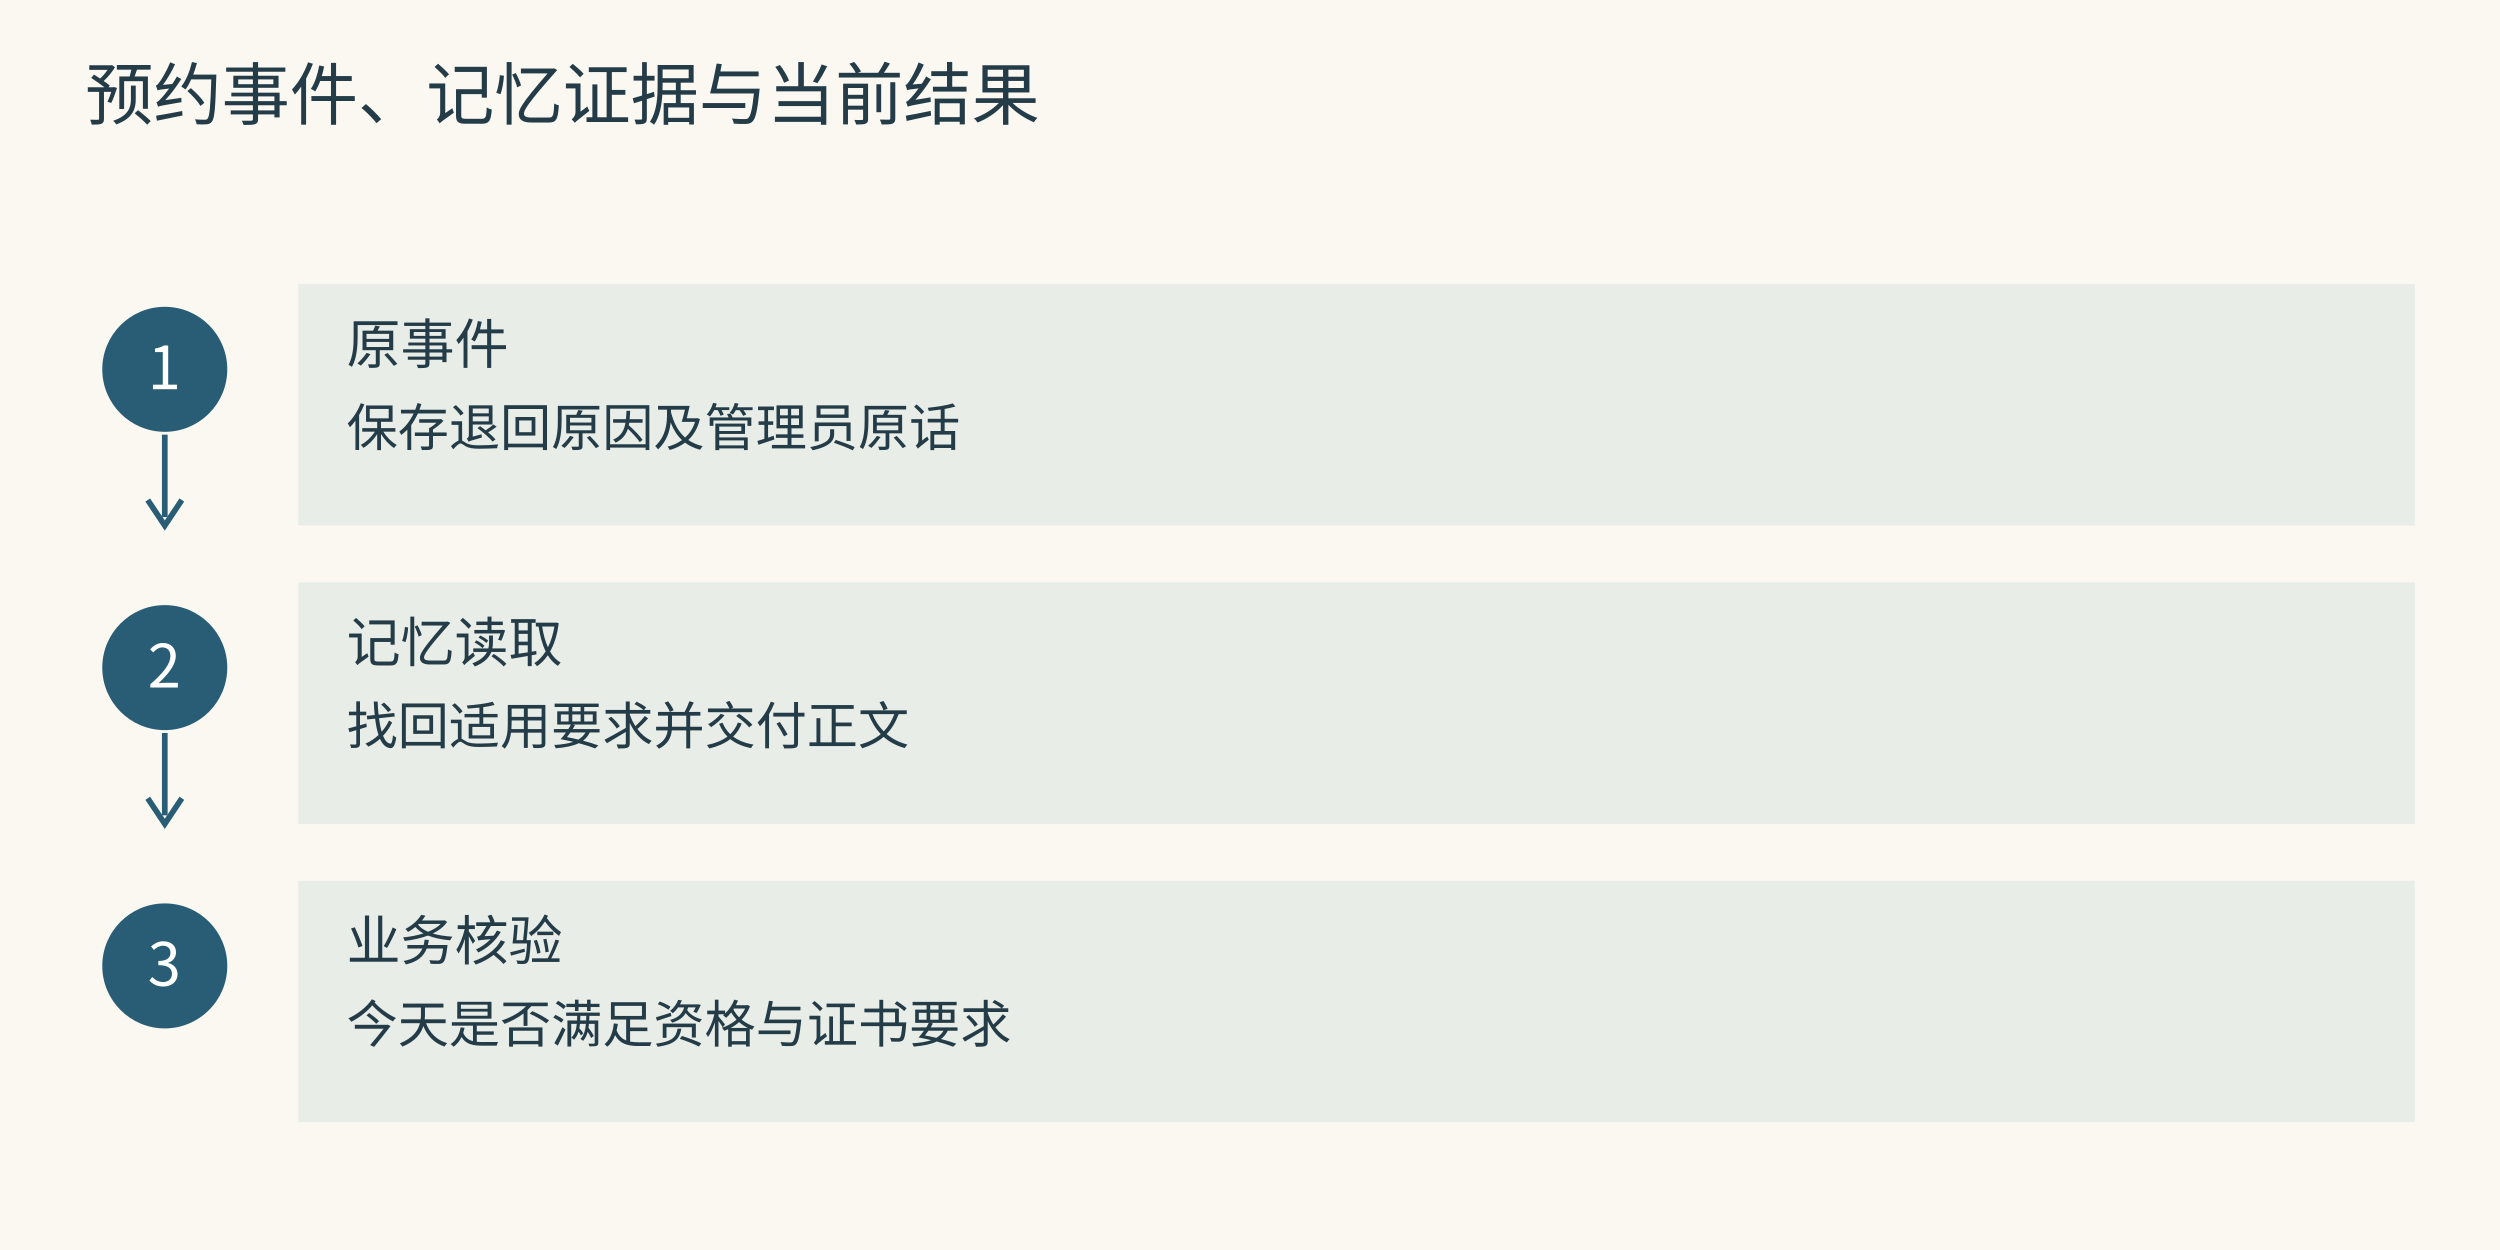
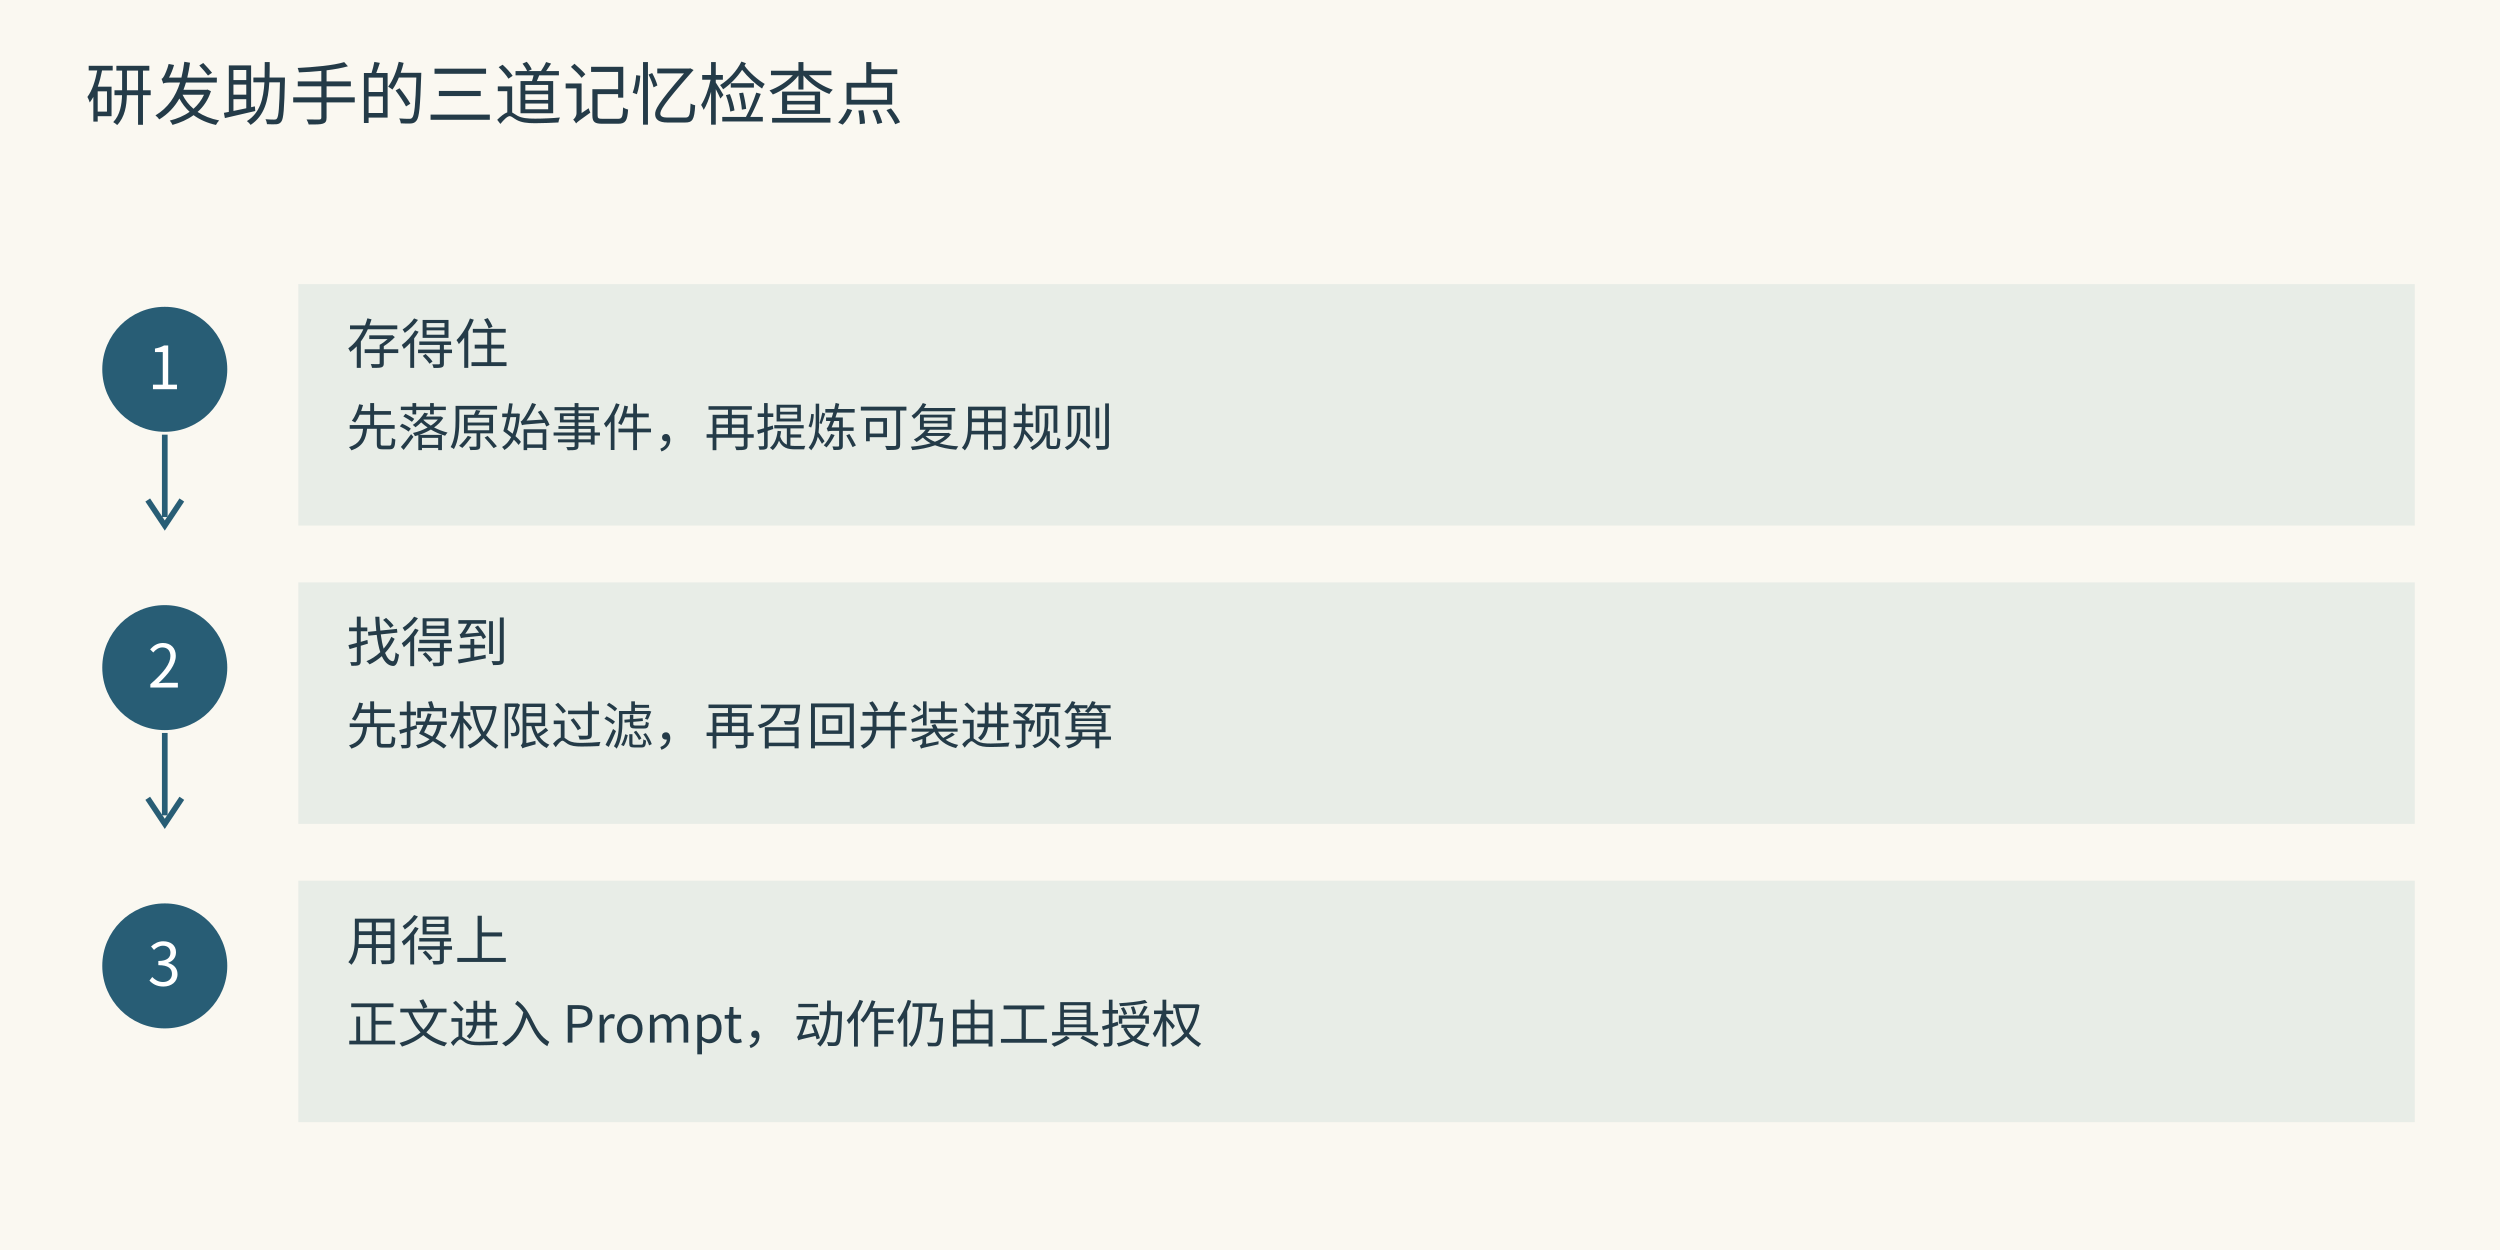
<svg xmlns="http://www.w3.org/2000/svg" viewBox="0 0 880 440" role="img" aria-labelledby="title desc">
  <rect width="880" height="440" fill="#faf8f1" />
  <g font-family="Noto Sans CJK SC,system-ui,sans-serif">
-     <text x="30" y="42" font-size="24" fill="#243b48">预约事件、记忆证据与当前结果</text>
+     <text x="30" y="42" font-size="24" fill="#243b48">研发助手的三道记忆检查点</text>
    <circle cx="58" cy="130" r="22" fill="#285d75" />
    <text x="52" y="137" font-size="21" fill="white">1</text>
    <rect x="105" y="100" width="745" height="85" fill="#e8ede7" />
-     <text x="122" y="128" font-size="19" fill="#243b48">原事件</text>
-     <text x="122" y="157" font-size="18" fill="#243b48">保存退回原因及管理员原话</text>
+     <text x="122" y="128" font-size="19" fill="#243b48">存得住</text>
+     <text x="122" y="157" font-size="18" fill="#243b48">先落原始事件，再提炼可复用规则</text>
    <path d="M58 153 V182" stroke="#285d75" stroke-width="2" />
    <path d="M52 176 L58 185 L64 176" fill="none" stroke="#285d75" stroke-width="2" />
    <circle cx="58" cy="235" r="22" fill="#285d75" />
    <text x="52" y="242" font-size="21" fill="white">2</text>
    <rect x="105" y="205" width="745" height="85" fill="#e8ede7" />
-     <text x="122" y="233" font-size="19" fill="#243b48">记忆读取</text>
-     <text x="122" y="262" font-size="18" fill="#243b48">找回适用要求并交付正文</text>
+     <text x="122" y="233" font-size="19" fill="#243b48">找得到</text>
+     <text x="122" y="262" font-size="18" fill="#243b48">先按权限过滤，再召回并装进预算</text>
    <path d="M58 258 V287" stroke="#285d75" stroke-width="2" />
    <path d="M52 281 L58 290 L64 281" fill="none" stroke="#285d75" stroke-width="2" />
    <circle cx="58" cy="340" r="22" fill="#285d75" />
    <text x="52" y="347" font-size="21" fill="white">3</text>
    <rect x="105" y="310" width="745" height="85" fill="#e8ede7" />
-     <text x="122" y="338" font-size="19" fill="#243b48">业务核验</text>
-     <text x="122" y="367" font-size="18" fill="#243b48">今天是否满足资格与证书要求</text>
+     <text x="122" y="338" font-size="19" fill="#243b48">用得上</text>
+     <text x="122" y="367" font-size="18" fill="#243b48">正文进入 Prompt，动作仍由工具授权</text>
  </g>
</svg>
